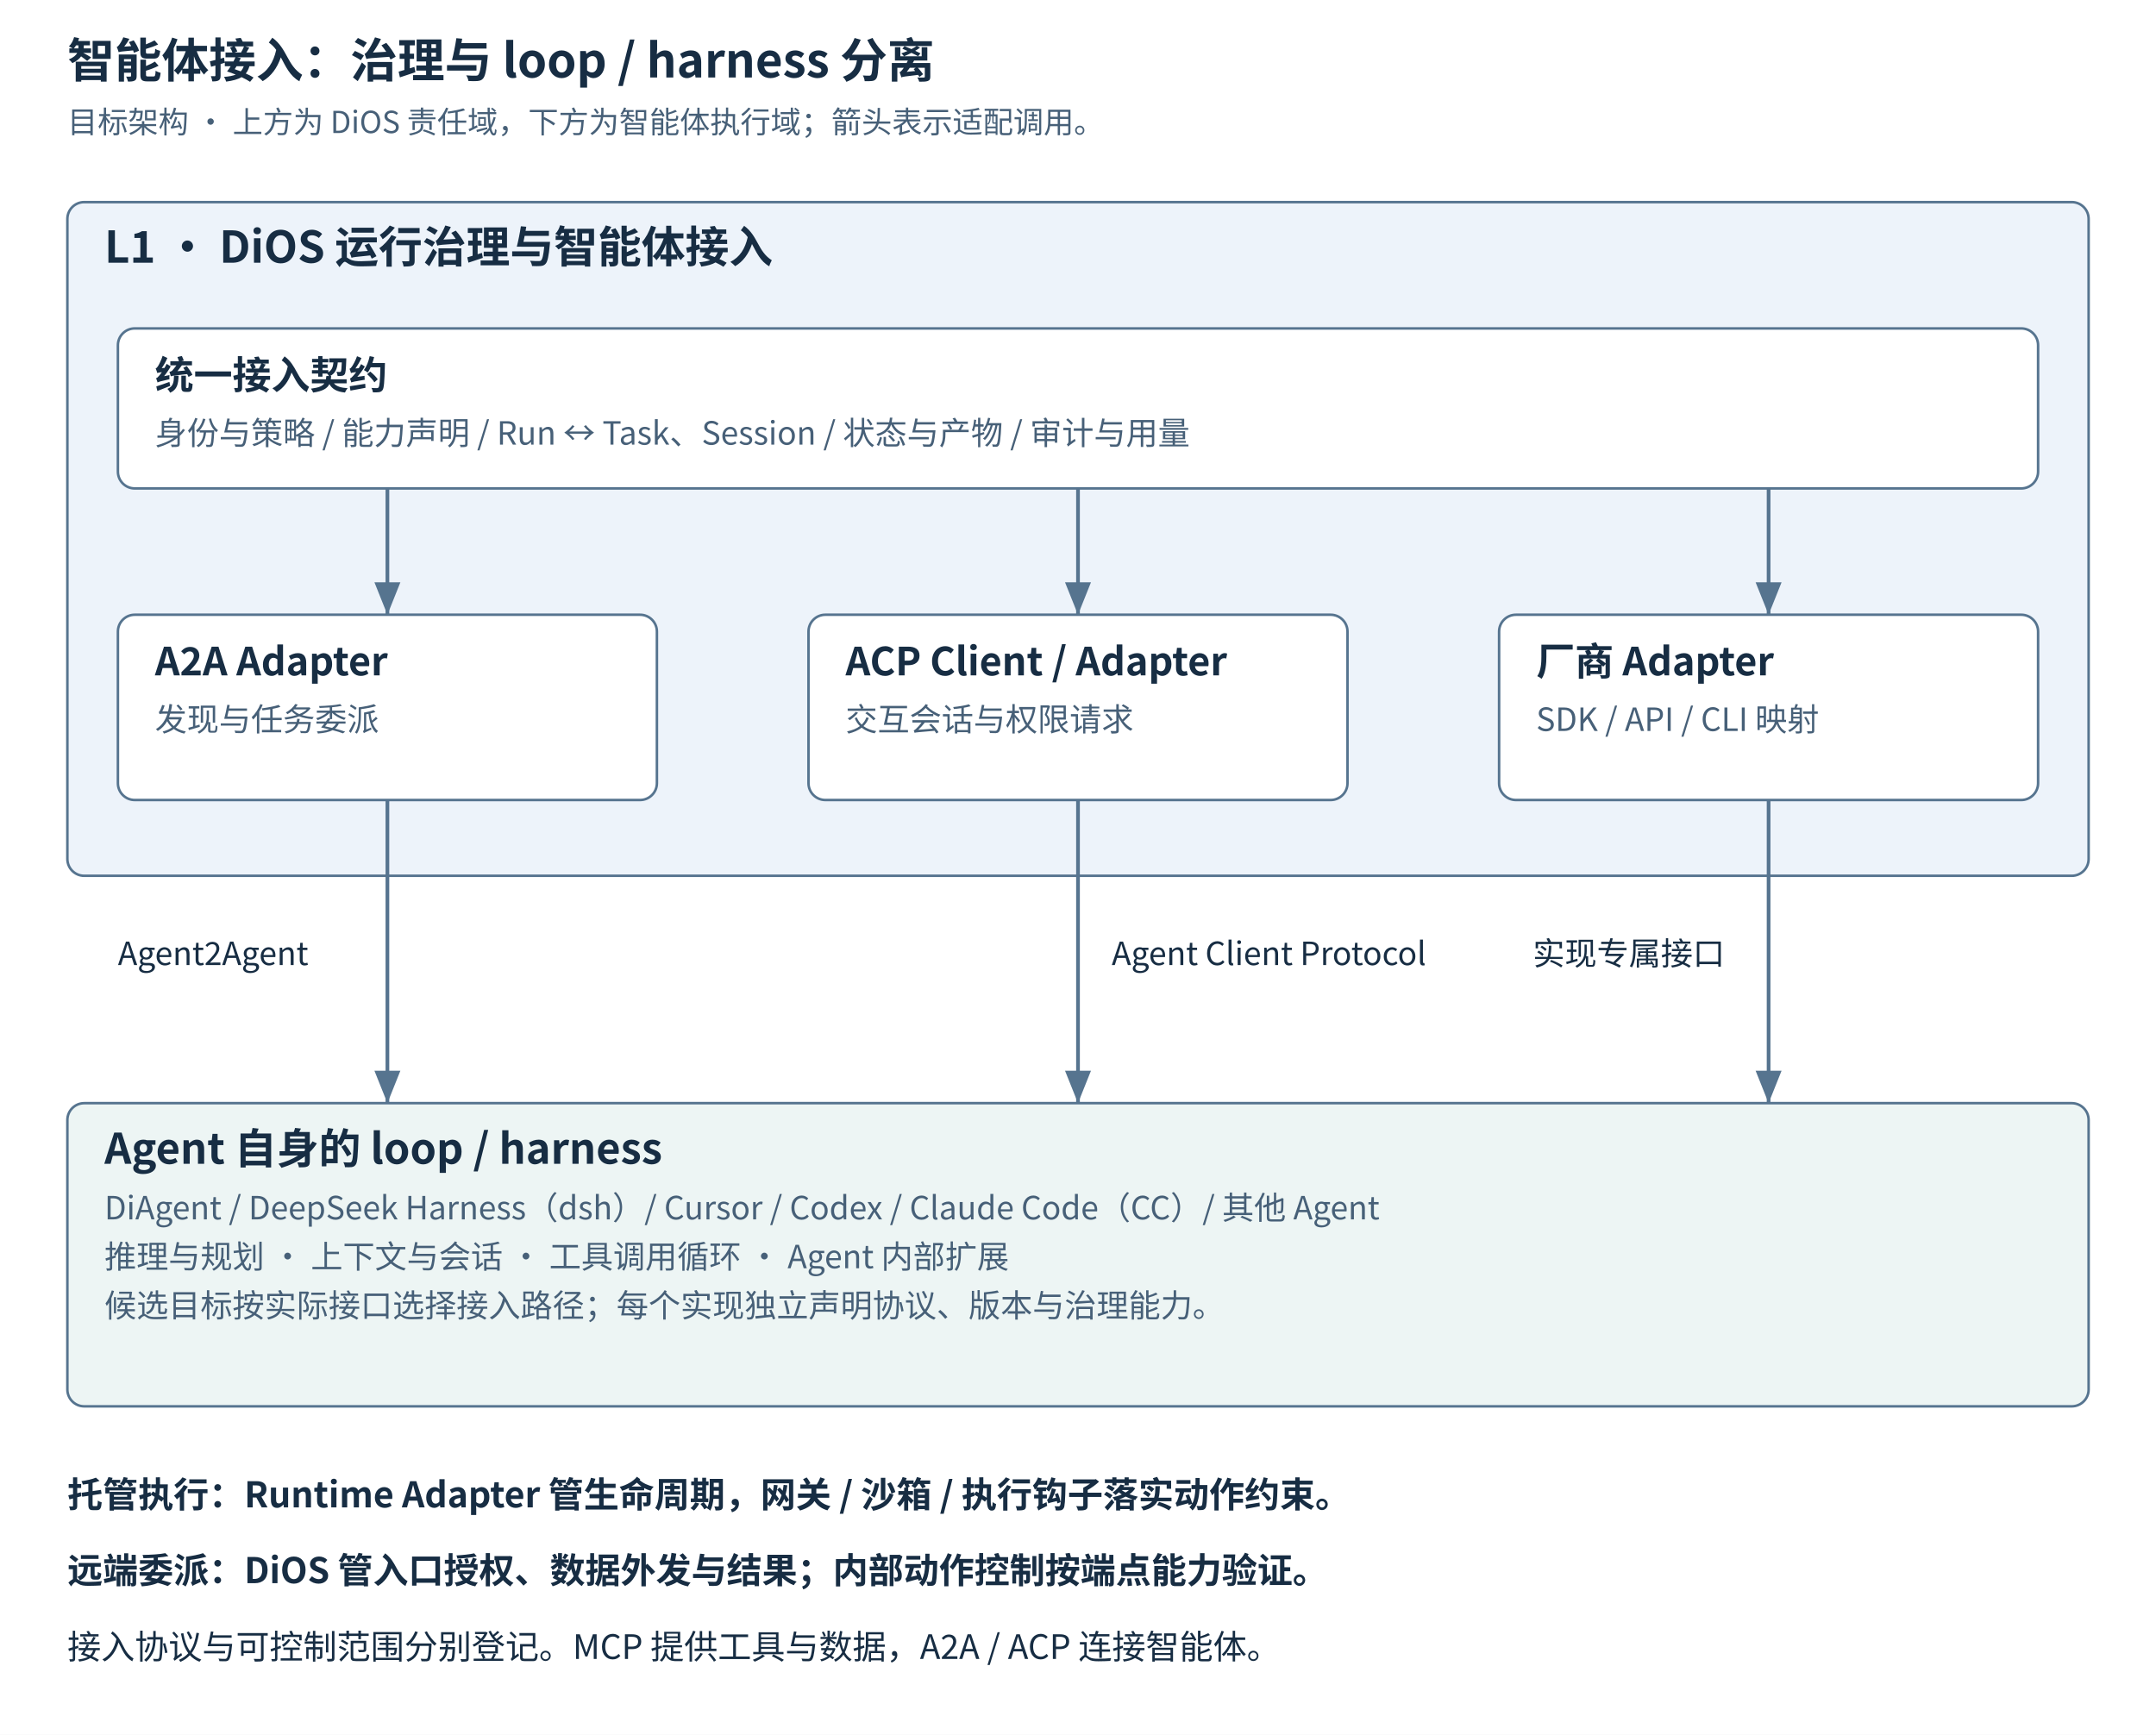
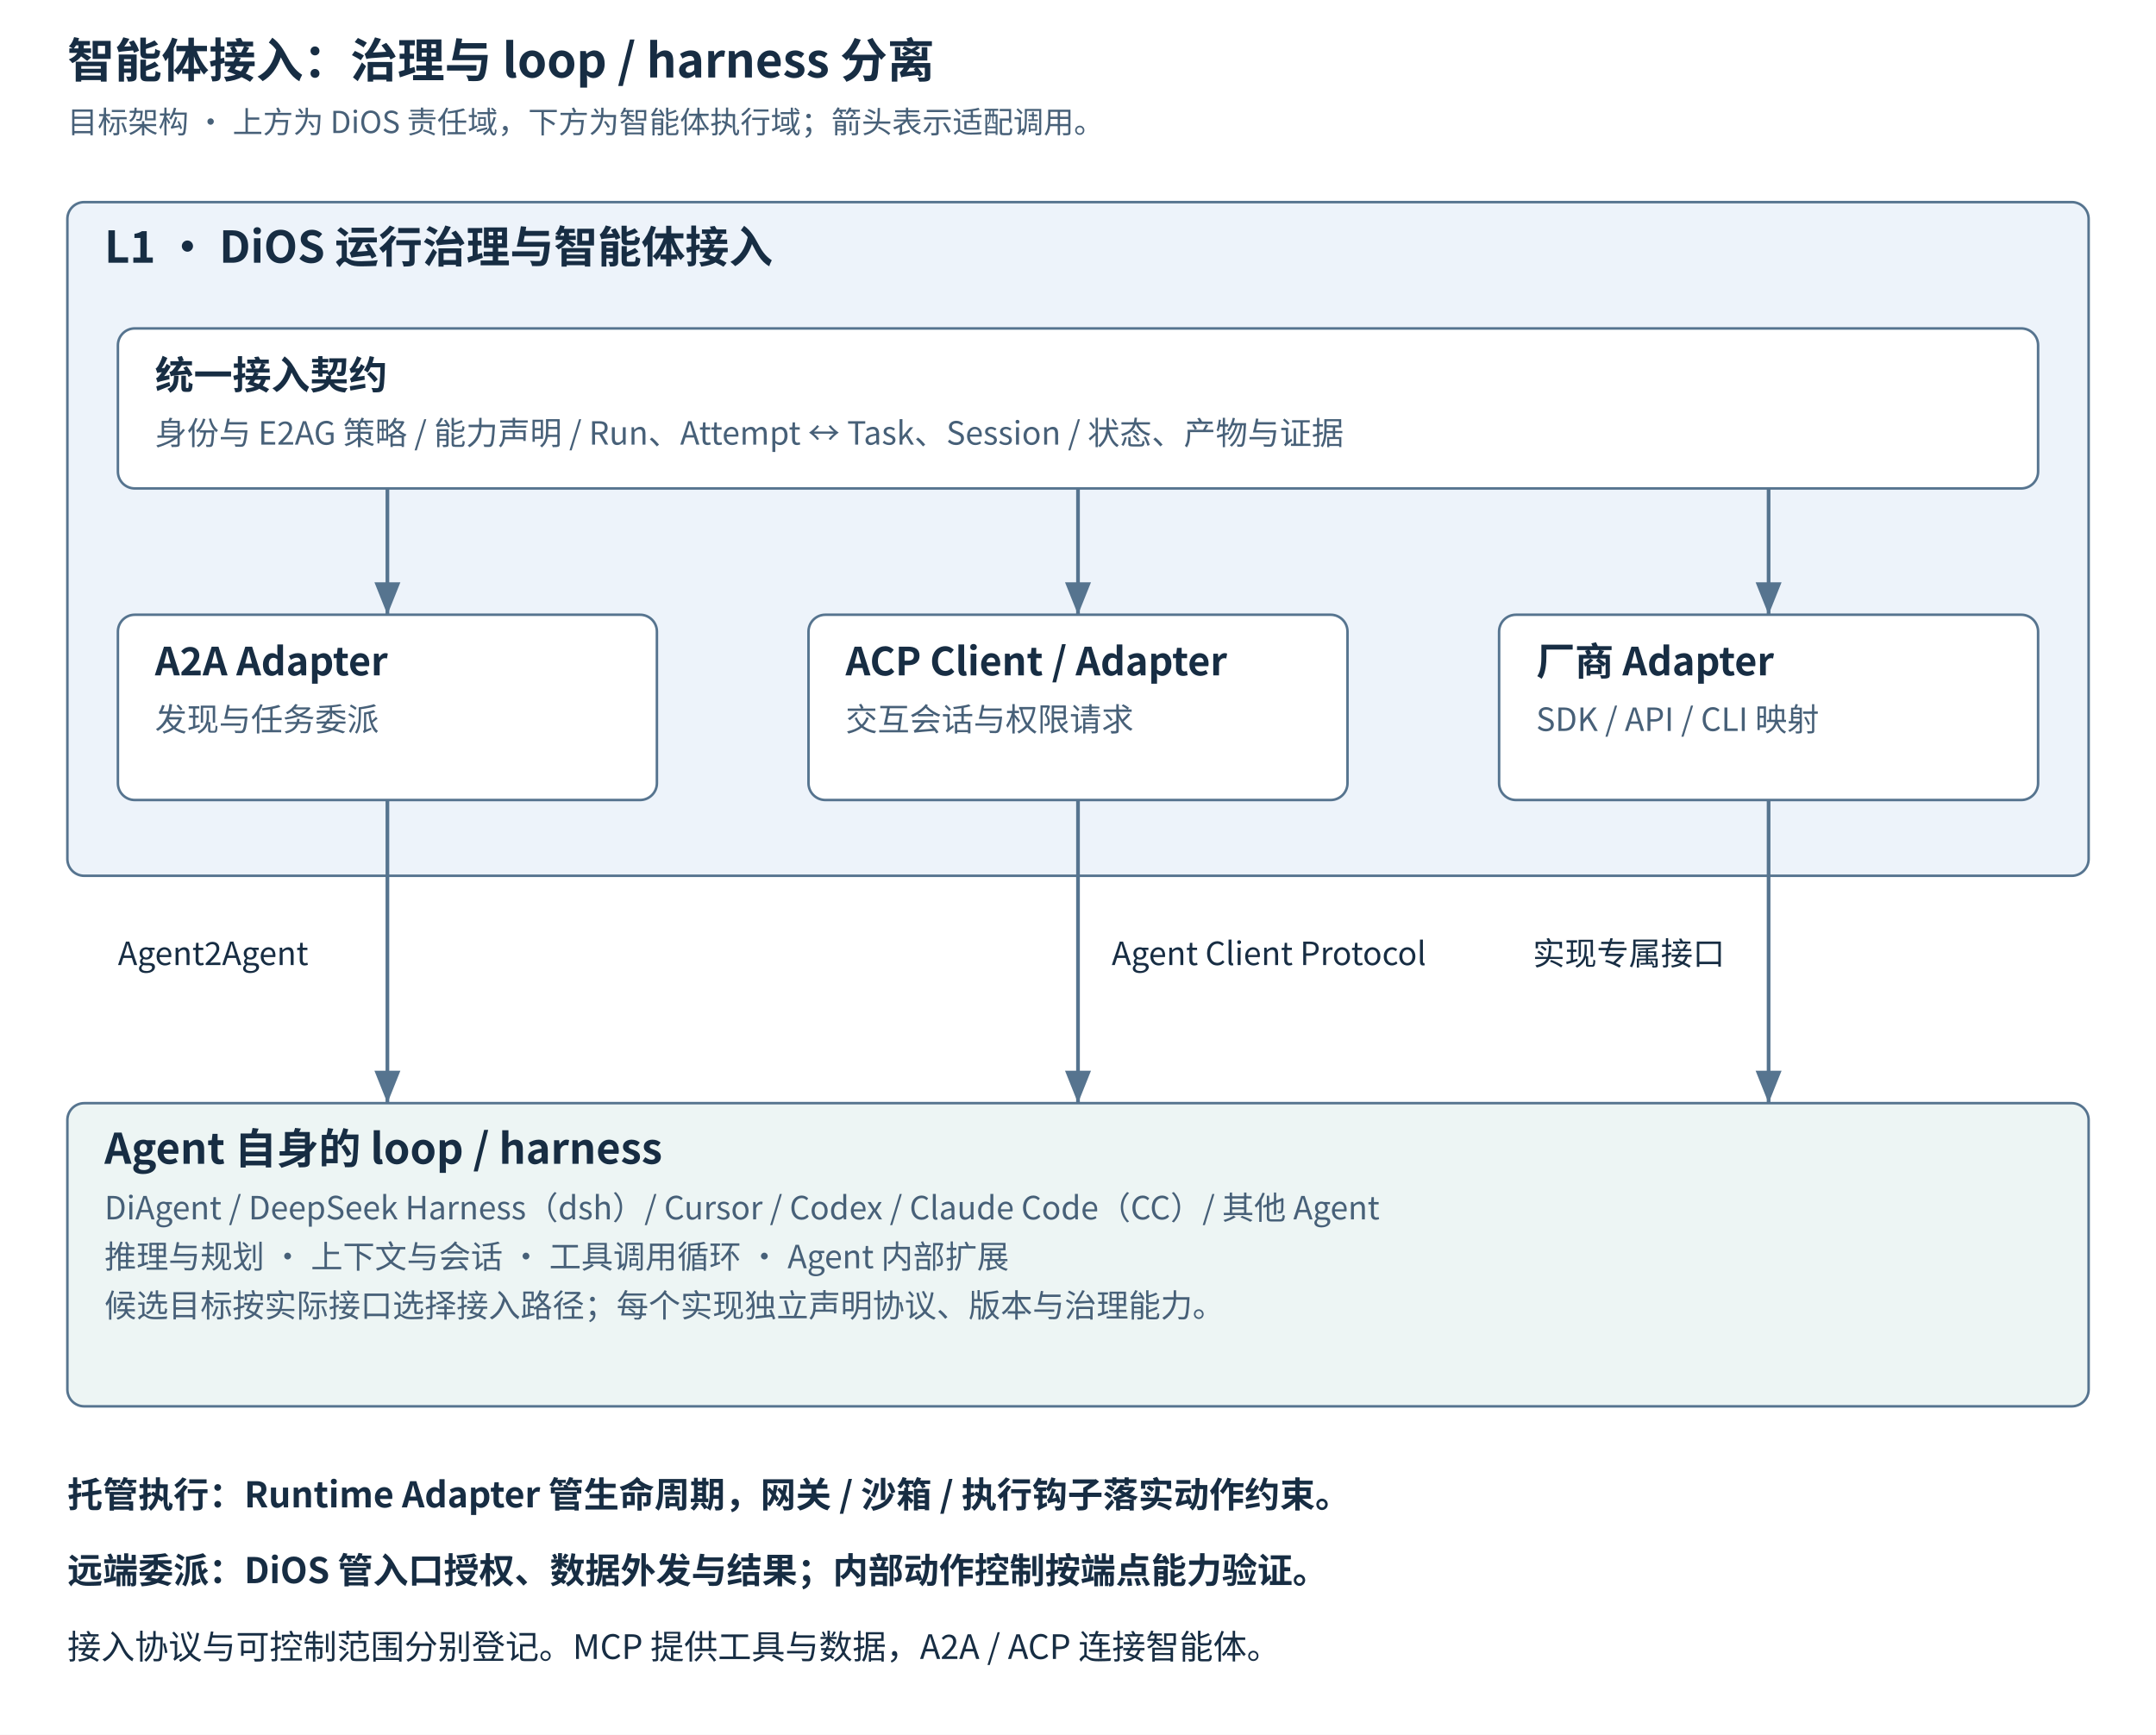
<svg xmlns="http://www.w3.org/2000/svg" viewBox="0 0 1280 1030" role="img" aria-labelledby="title desc">
  <defs>
    <marker id="arrow" viewBox="0 0 10 8" refX="10" refY="4" markerWidth="9" markerHeight="7" orient="auto-start-reverse">
      <path d="M0 0 L10 4 L0 8 Z" fill="#56748f" />
    </marker>
  </defs>
  <rect width="1280" height="1030" fill="white" />
  <g font-family="Microsoft YaHei, Noto Sans CJK SC, sans-serif">
    <text x="40" y="46" font-size="28" font-weight="700" fill="#172d43">智能体接入：治理与 loop / harness 分离</text>
    <text x="40" y="79" font-size="18" font-weight="400" fill="#476078">目标架构 · 上方为 DiOS 责任域，下方为智能体执行域；箭头表示适配调用。</text>
    <rect x="40" y="120" width="1200" height="400" rx="10" fill="#edf3fa" stroke="#56748f" stroke-width="1.5" />
    <text x="62" y="156" font-size="26" font-weight="650" fill="#172d43">L1 · DiOS 运行治理与智能体接入</text>
    <rect x="70" y="195" width="1140" height="95" rx="10" fill="#ffffff" stroke="#56748f" stroke-width="1.5" />
    <text x="92" y="231" font-size="23" font-weight="650" fill="#172d43">统一接入契约</text>
-     <text x="92" y="264" font-size="19" font-weight="400" fill="#476078">身份与策略 / 能力声明 / Run ↔ Task、Session / 状态与产物 / 审计与用量</text>
+     <text x="92" y="264" font-size="19" font-weight="400" fill="#476078">身份与 E2AG 策略 / 能力声明 / Run、Attempt ↔ Task、Session / 状态、产物与证据</text>
    <rect x="70" y="365" width="320" height="110" rx="10" fill="#ffffff" stroke="#56748f" stroke-width="1.5" />
    <text x="92" y="401" font-size="23" font-weight="650" fill="#172d43">A2A Adapter</text>
    <text x="92" y="434" font-size="19" font-weight="400" fill="#476078">发现与任务委派</text>
    <rect x="480" y="365" width="320" height="110" rx="10" fill="#ffffff" stroke="#56748f" stroke-width="1.5" />
    <text x="502" y="401" font-size="23" font-weight="650" fill="#172d43">ACP Client / Adapter</text>
    <text x="502" y="434" font-size="19" font-weight="400" fill="#476078">交互会话与权限请求</text>
    <rect x="890" y="365" width="320" height="110" rx="10" fill="#ffffff" stroke="#56748f" stroke-width="1.5" />
    <text x="912" y="401" font-size="23" font-weight="650" fill="#172d43">厂商 Adapter</text>
    <text x="912" y="434" font-size="19" font-weight="400" fill="#476078">SDK / API / CLI 映射</text>
    <path d="M230 290 V365" fill="none" stroke="#56748f" stroke-width="2.2" stroke-linejoin="round" marker-end="url(#arrow)" />
    <path d="M640 290 V365" fill="none" stroke="#56748f" stroke-width="2.2" stroke-linejoin="round" marker-end="url(#arrow)" />
    <path d="M1050 290 V365" fill="none" stroke="#56748f" stroke-width="2.2" stroke-linejoin="round" marker-end="url(#arrow)" />
    <rect x="40" y="655" width="1200" height="180" rx="10" fill="#edf5f4" stroke="#56748f" stroke-width="1.5" />
    <text x="62" y="691" font-size="25" font-weight="650" fill="#172d43">Agent 自身的 loop / harness</text>
    <text x="62" y="724" font-size="19" font-weight="400" fill="#476078">DiAgent / DeepSeek Harness（dsh）/ Cursor / Codex / Claude Code（CC）/ 其他 Agent</text>
    <text x="62" y="753" font-size="19" font-weight="400" fill="#476078">推理与规划 · 上下文与会话 · 工具调用循环 · Agent 内部扩展</text>
    <text x="62" y="782" font-size="19" font-weight="400" fill="#476078">候选目标按实际接口选择接入路径；每个实现独立声明协议、版本与治理能力。</text>
    <path d="M230 475 V655" fill="none" stroke="#56748f" stroke-width="2.2" stroke-linejoin="round" marker-end="url(#arrow)" />
    <path d="M640 475 V655" fill="none" stroke="#56748f" stroke-width="2.2" stroke-linejoin="round" marker-end="url(#arrow)" />
    <path d="M1050 475 V655" fill="none" stroke="#56748f" stroke-width="2.2" stroke-linejoin="round" marker-end="url(#arrow)" />
    <text x="70" y="573" font-size="19" font-weight="500" fill="#172d43">Agent2Agent</text>
    <text x="660" y="573" font-size="19" font-weight="500" fill="#172d43">Agent Client Protocol</text>
    <text x="910" y="573" font-size="19" font-weight="500" fill="#172d43">实现专属接口</text>
    <text x="40" y="895" font-size="21" font-weight="600" fill="#172d43">托管执行：Runtime Adapter 管生命周期，网关 / 沙箱 / 执行钩子落实动作约束。</text>
    <text x="40" y="940" font-size="21" font-weight="600" fill="#172d43">远端委派：DiOS 管入口授权、数据外发与结果；内部动作控制按端点能力验证。</text>
    <text x="40" y="985" font-size="20" font-weight="400" fill="#172d43">接入协议与可控制范围分别登记。MCP 提供工具与数据，A2A / ACP 连接智能体。</text>
  </g>
</svg>
